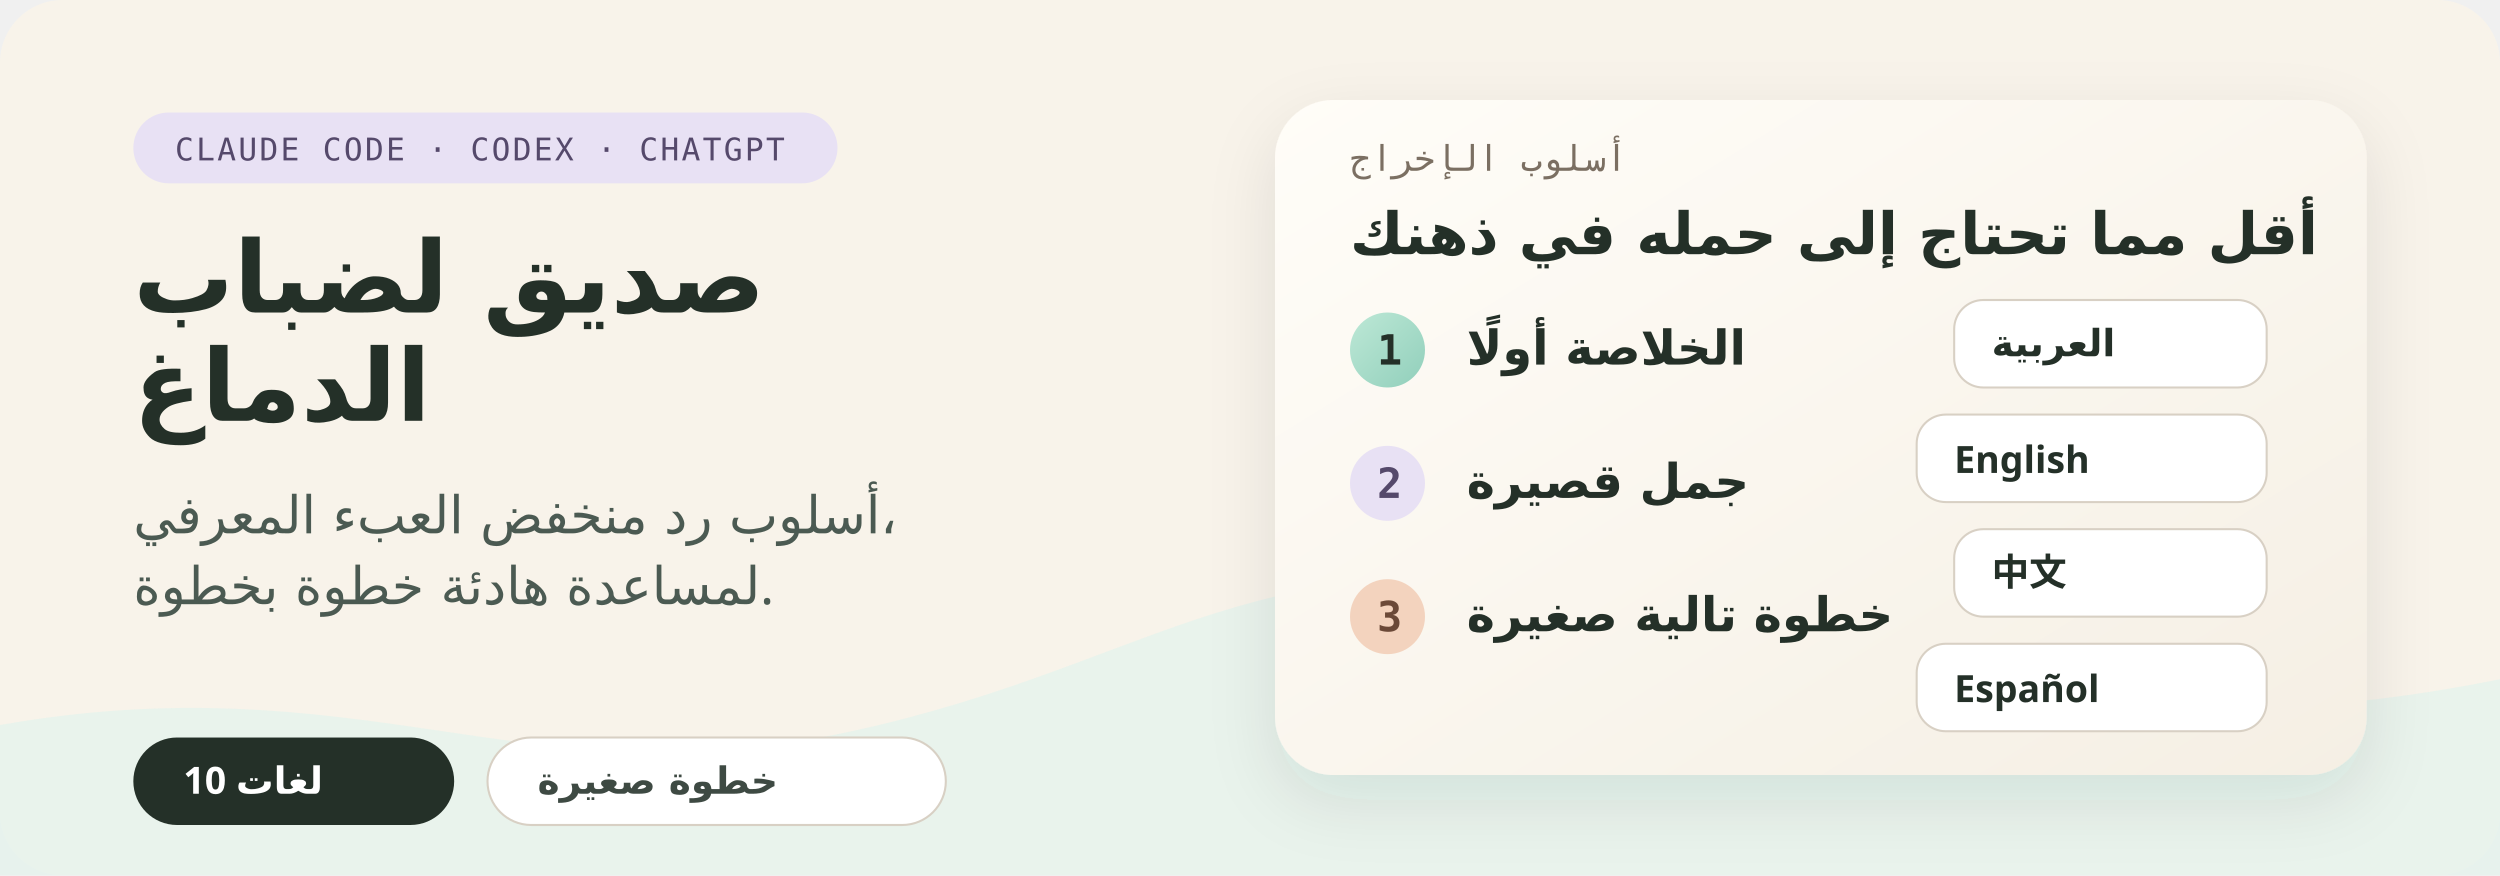
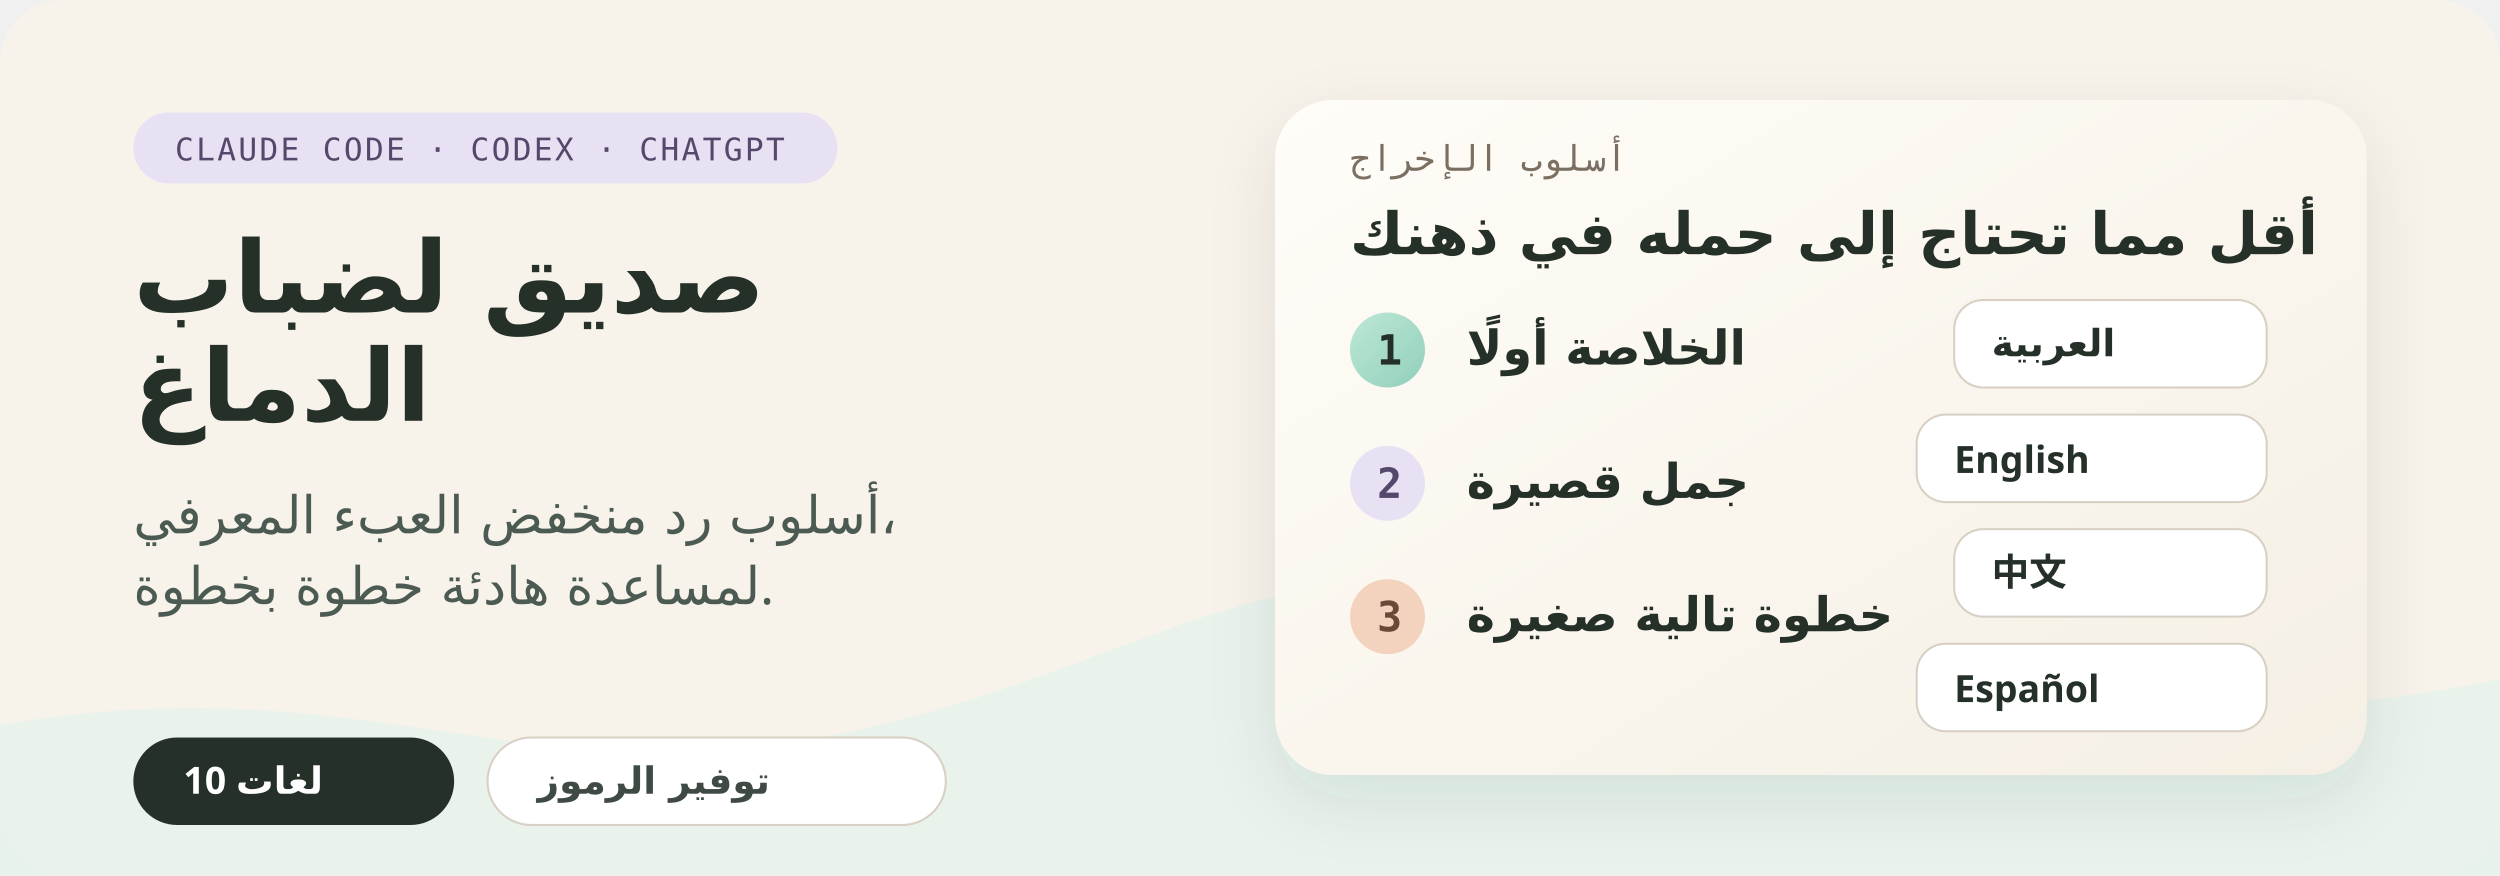
<svg xmlns="http://www.w3.org/2000/svg" width="1200" height="420" viewBox="0 0 1200 420" role="img" aria-labelledby="title desc">
  <defs>
    <linearGradient id="paper" x1="0" y1="0" x2="1" y2="1">
      <stop offset="0" stop-color="#FFFDF8" />
      <stop offset="1" stop-color="#F5EFE4" />
    </linearGradient>
    <linearGradient id="calm" x1="0" y1="0" x2="1" y2="1">
      <stop offset="0" stop-color="#BDE8D6" />
      <stop offset="1" stop-color="#91CFBB" />
    </linearGradient>
    <filter id="lift" x="-16%" y="-16%" width="132%" height="132%">
      <feDropShadow dx="0" dy="12" stdDeviation="16" flood-color="#263129" flood-opacity="0.10" />
    </filter>
  </defs>
  <rect width="1200" height="420" rx="30" fill="#F8F3EA" />
  <path d="M0 348 C170 318 252 382 394 354 C550 324 596 256 762 284 C928 314 1012 364 1200 326 L1200 420 L0 420 Z" fill="#E5F3EC" opacity="0.76" />
  <g id="title-block" transform="translate(64 54)">
    <rect x="0" y="0" width="338" height="34" rx="17" fill="#E8E1F4" />
    <text x="20" y="23" font-family="ui-monospace, SFMono-Regular, Menlo, Consolas, monospace" font-size="15" fill="#55496B" letter-spacing="1.1">CLAUDE CODE · CODEX · CHATGPT</text>
    <text x="0" y="96" font-family="-apple-system, BlinkMacSystemFont, Segoe UI, PingFang SC, Hiragino Sans, Noto Sans, Arial, sans-serif" font-size="48" font-weight="780" fill="#243028">صديق لضباب</text>
    <text x="0" y="148" font-family="-apple-system, BlinkMacSystemFont, Segoe UI, PingFang SC, Hiragino Sans, Noto Sans, Arial, sans-serif" font-size="48" font-weight="780" fill="#243028">الدماغ</text>
    <text x="0" y="202" font-family="-apple-system, BlinkMacSystemFont, Segoe UI, PingFang SC, Hiragino Sans, Noto Sans, Arial, sans-serif" font-size="25" font-weight="520" fill="#4B5A52">أسلوب رد منخفض العبء المعرفي،</text>
    <text x="0" y="236" font-family="-apple-system, BlinkMacSystemFont, Segoe UI, PingFang SC, Hiragino Sans, Noto Sans, Arial, sans-serif" font-size="25" font-weight="520" fill="#4B5A52">لمساعدة هادئة خطوة بخطوة.</text>
    <g transform="translate(0 300)">
      <rect x="0" y="0" width="154" height="42" rx="21" fill="#243028" />
      <text x="24" y="27" font-family="-apple-system, BlinkMacSystemFont, Segoe UI, PingFang SC, Hiragino Sans, Noto Sans, Arial, sans-serif" font-size="18" font-weight="690" fill="#FFFFFF">10 لغات</text>
      <rect x="170" y="0" width="220" height="42" rx="21" fill="#FFFFFF" stroke="#D8D0C4" />
-       <text x="194" y="27" font-family="-apple-system, BlinkMacSystemFont, Segoe UI, PingFang SC, Hiragino Sans, Noto Sans, Arial, sans-serif" font-size="18" font-weight="650" fill="#3E4A43">خطوة صغيرة</text>
+       <text x="194" y="27" font-family="-apple-system, BlinkMacSystemFont, Segoe UI, PingFang SC, Hiragino Sans, Noto Sans, Arial, sans-serif" font-size="18" font-weight="650" fill="#3E4A43">توفير الرموز</text>
    </g>
  </g>
  <g id="calm-flow" transform="translate(612 48)">
    <rect x="0" y="0" width="524" height="324" rx="28" fill="url(#paper)" filter="url(#lift)" />
    <g transform="translate(36 34)">
      <text x="0" y="0" font-family="ui-monospace, SFMono-Regular, Menlo, Consolas, monospace" font-size="17" fill="#7B6F62">أسلوب الإخراج</text>
      <text x="0" y="40" font-family="-apple-system, BlinkMacSystemFont, Segoe UI, PingFang SC, Hiragino Sans, Noto Sans, Arial, sans-serif" font-size="28" font-weight="730" fill="#243028">أقل مما تحتاج إلى حمله في ذهنك</text>
    </g>
    <g transform="translate(36 102)">
      <circle cx="18" cy="18" r="18" fill="url(#calm)" />
      <text x="13" y="25" font-family="ui-monospace, SFMono-Regular, Menlo, Consolas, monospace" font-size="20" font-weight="700" fill="#243028">1</text>
      <text x="56" y="25" font-family="-apple-system, BlinkMacSystemFont, Segoe UI, PingFang SC, Hiragino Sans, Noto Sans, Arial, sans-serif" font-size="23" font-weight="650" fill="#243028">الخلاصة أولًا</text>
      <circle cx="18" cy="82" r="18" fill="#E8E1F4" />
      <text x="13" y="89" font-family="ui-monospace, SFMono-Regular, Menlo, Consolas, monospace" font-size="20" font-weight="700" fill="#55496B">2</text>
      <text x="56" y="89" font-family="-apple-system, BlinkMacSystemFont, Segoe UI, PingFang SC, Hiragino Sans, Noto Sans, Arial, sans-serif" font-size="23" font-weight="650" fill="#243028">جمل قصيرة</text>
      <circle cx="18" cy="146" r="18" fill="#F3D3BE" />
      <text x="13" y="153" font-family="ui-monospace, SFMono-Regular, Menlo, Consolas, monospace" font-size="20" font-weight="700" fill="#6B4938">3</text>
      <text x="56" y="153" font-family="-apple-system, BlinkMacSystemFont, Segoe UI, PingFang SC, Hiragino Sans, Noto Sans, Arial, sans-serif" font-size="23" font-weight="650" fill="#243028">خطوة تالية صغيرة</text>
    </g>
    <g transform="translate(326 96)">
      <rect x="0" y="0" width="150" height="42" rx="14" fill="#FFFFFF" stroke="#D8D0C4" />
      <text x="18" y="27" font-family="-apple-system, BlinkMacSystemFont, Segoe UI, PingFang SC, Hiragino Sans, Noto Sans, Arial, sans-serif" font-size="18" font-weight="680" fill="#243028">العربية</text>
      <rect x="-18" y="55" width="168" height="42" rx="14" fill="#FFFFFF" stroke="#D8D0C4" />
      <text x="0" y="83" font-family="-apple-system, BlinkMacSystemFont, Segoe UI, PingFang SC, Hiragino Sans, Noto Sans, Arial, sans-serif" font-size="18" font-weight="680" fill="#243028">English</text>
      <rect x="0" y="110" width="150" height="42" rx="14" fill="#FFFFFF" stroke="#D8D0C4" />
      <text x="18" y="137" font-family="-apple-system, BlinkMacSystemFont, Segoe UI, PingFang SC, Hiragino Sans, Noto Sans, Arial, sans-serif" font-size="18" font-weight="680" fill="#243028">中文</text>
      <rect x="-18" y="165" width="168" height="42" rx="14" fill="#FFFFFF" stroke="#D8D0C4" />
      <text x="0" y="193" font-family="-apple-system, BlinkMacSystemFont, Segoe UI, PingFang SC, Hiragino Sans, Noto Sans, Arial, sans-serif" font-size="18" font-weight="680" fill="#243028">Español</text>
    </g>
  </g>
</svg>
